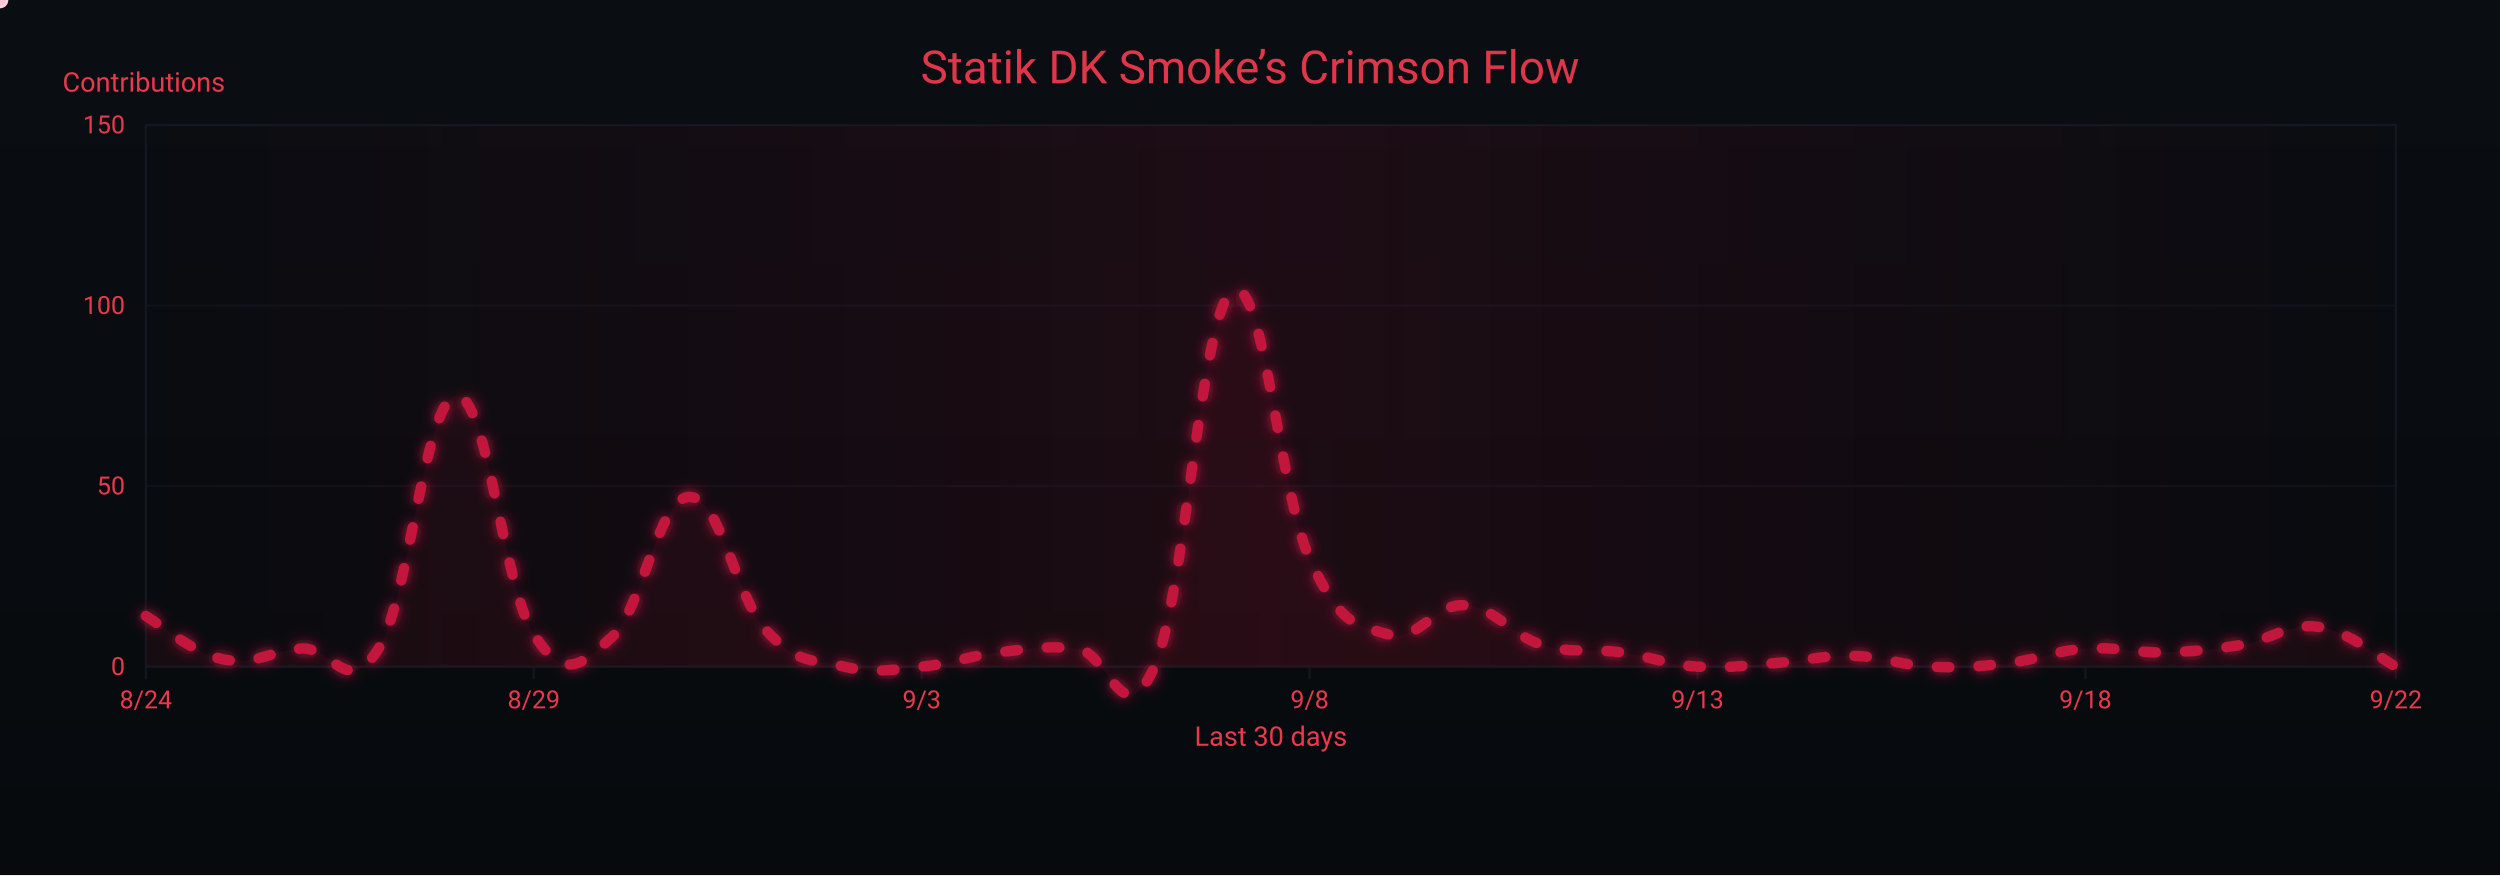
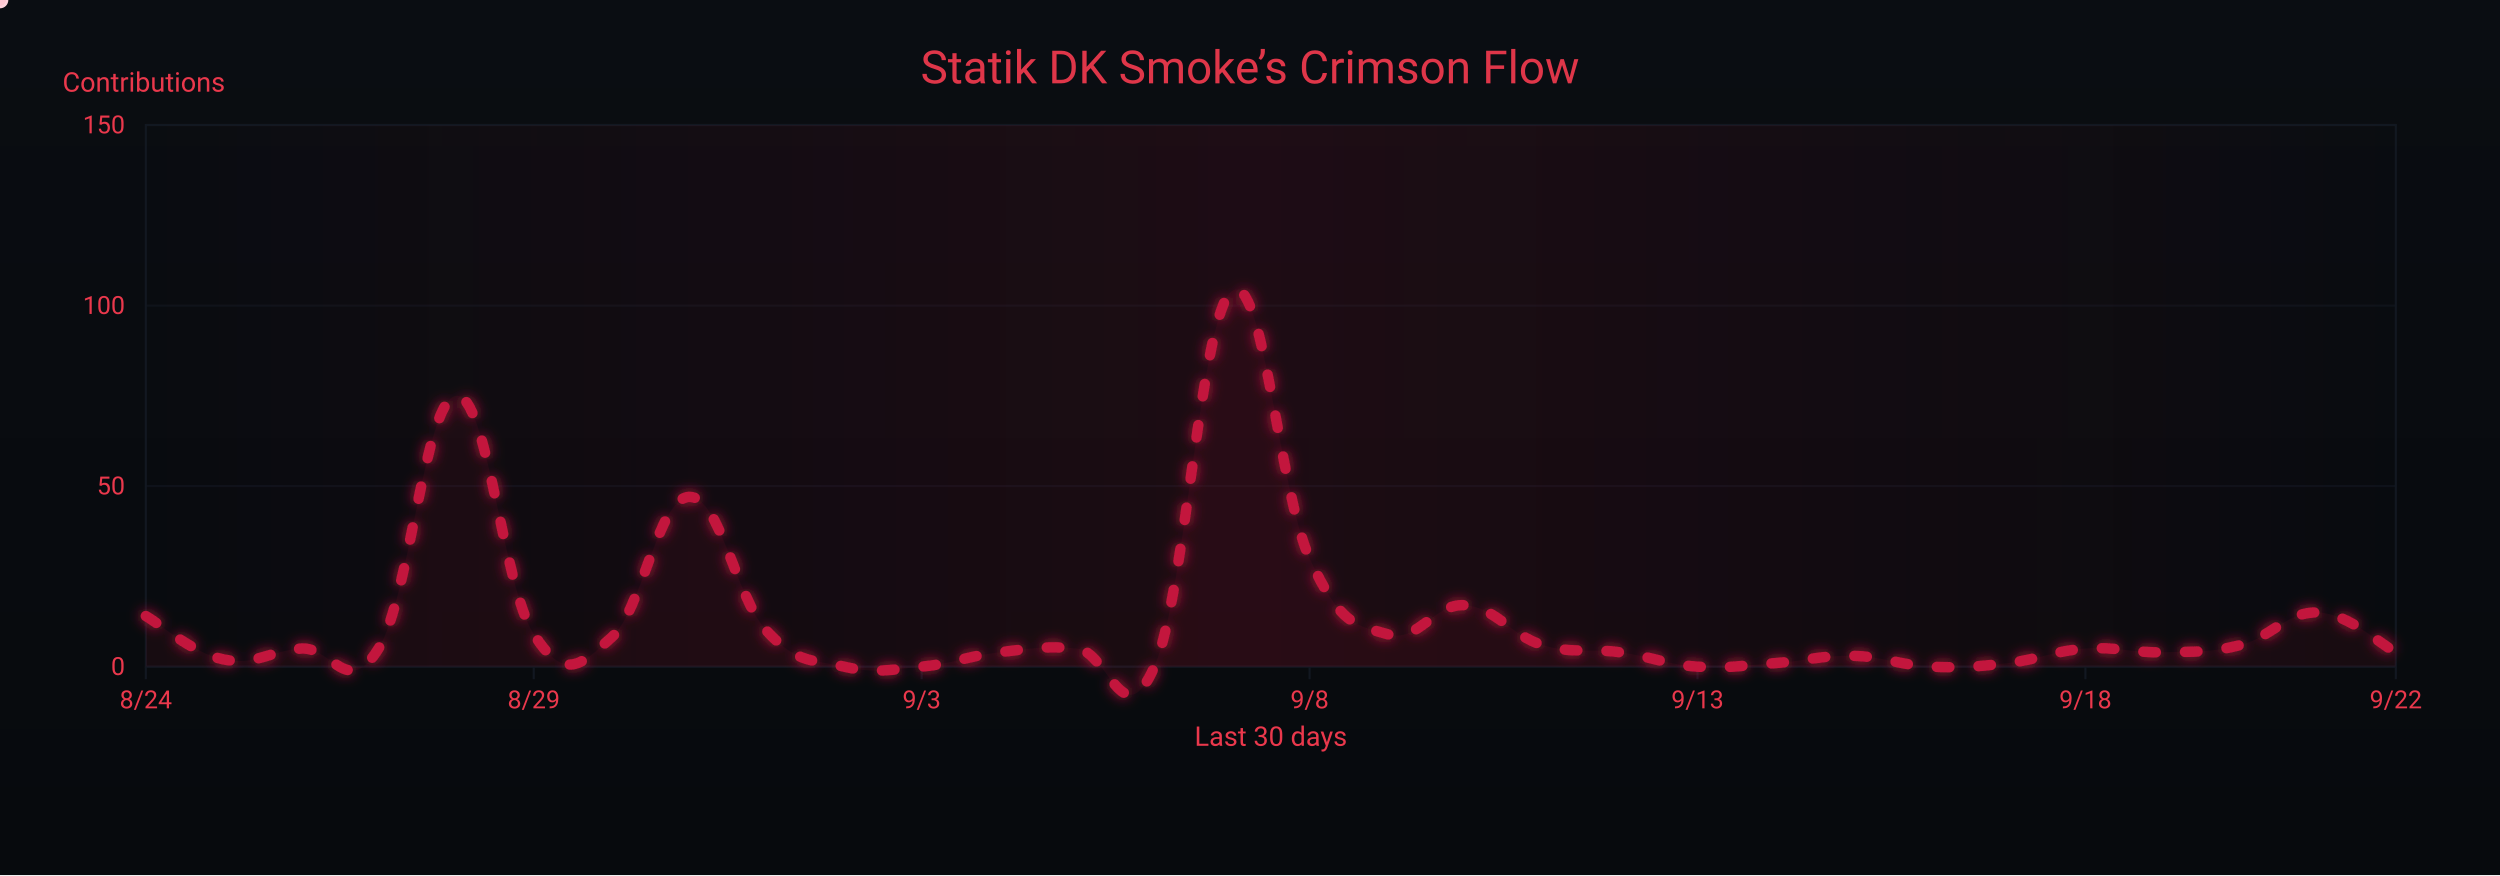
<svg xmlns="http://www.w3.org/2000/svg" width="1200" height="420" viewBox="0 0 1200 420" role="img" aria-label="Crimson Flow Graph">
  <defs>
    <linearGradient id="bgGrad" x1="0" y1="0" x2="0" y2="1">
      <stop offset="0%" stop-color="#0a0d12" />
      <stop offset="100%" stop-color="#070a0d" />
    </linearGradient>
    <filter id="glow">
      <feGaussianBlur stdDeviation="3" result="b1" />
      <feMerge>
        <feMergeNode in="b1" />
        <feMergeNode in="SourceGraphic" />
      </feMerge>
    </filter>
    <linearGradient id="sheen" x1="0" y1="0" x2="1" y2="0">
      <stop offset="0%" stop-color="#9b0e2a" stop-opacity="0" />
      <stop offset="50%" stop-color="#9b0e2a" stop-opacity=".14" />
      <stop offset="100%" stop-color="#9b0e2a" stop-opacity="0" />
      <animateTransform attributeName="gradientTransform" type="translate" from="-1 0" to="1 0" dur="9s" repeatCount="indefinite" />
    </linearGradient>
  </defs>
  <rect width="1200" height="420" fill="url(#bgGrad)" />
  <rect x="70" y="60" width="1080" height="260" fill="none" stroke="#121821" stroke-width="1" />
  <g font-family="ui-sans-serif,system-ui,-apple-system,Segoe UI,Roboto,Ubuntu,Arial" font-size="12">
    <path d="M70,320.0 H1150" stroke="#121821" stroke-width="1" opacity="0.6" />
    <text x="60" y="324.0" text-anchor="end" fill="#ea384c">0</text>
    <path d="M70,233.3 H1150" stroke="#121821" stroke-width="1" opacity="0.6" />
    <text x="60" y="237.3" text-anchor="end" fill="#ea384c">50</text>
    <path d="M70,146.7 H1150" stroke="#121821" stroke-width="1" opacity="0.6" />
    <text x="60" y="150.7" text-anchor="end" fill="#ea384c">100</text>
    <path d="M70,60.0 H1150" stroke="#121821" stroke-width="1" opacity="0.6" />
    <text x="60" y="64.0" text-anchor="end" fill="#ea384c">150</text>
    <text x="30" y="44" fill="#ea384c" font-size="13">Contributions</text>
  </g>
  <g font-family="ui-sans-serif,system-ui,-apple-system,Segoe UI,Roboto,Ubuntu,Arial" font-size="12">
    <path d="M70.0,320 V326" stroke="#121821" stroke-width="1" />
    <text x="70.0" y="340" text-anchor="middle" fill="#ea384c">8/24</text>
    <path d="M256.2,320 V326" stroke="#121821" stroke-width="1" />
    <text x="256.2" y="340" text-anchor="middle" fill="#ea384c">8/29</text>
    <path d="M442.4,320 V326" stroke="#121821" stroke-width="1" />
    <text x="442.4" y="340" text-anchor="middle" fill="#ea384c">9/3</text>
    <path d="M628.6,320 V326" stroke="#121821" stroke-width="1" />
    <text x="628.6" y="340" text-anchor="middle" fill="#ea384c">9/8</text>
    <path d="M814.8,320 V326" stroke="#121821" stroke-width="1" />
    <text x="814.8" y="340" text-anchor="middle" fill="#ea384c">9/13</text>
    <path d="M1001.0,320 V326" stroke="#121821" stroke-width="1" />
    <text x="1001.0" y="340" text-anchor="middle" fill="#ea384c">9/18</text>
    <path d="M1150.0,320 V326" stroke="#121821" stroke-width="1" />
    <text x="1150.0" y="340" text-anchor="middle" fill="#ea384c">9/22</text>
    <text x="610" y="358" text-anchor="middle" fill="#ea384c" font-size="13">Last 30 days</text>
  </g>
  <rect x="70" y="60" width="1080" height="260" fill="url(#sheen)" />
  <text x="600" y="40" text-anchor="middle" font-family="ui-sans-serif,system-ui,-apple-system,Segoe UI,Roboto,Ubuntu,Arial" font-size="22" fill="#ea384c" opacity=".95">Statik DK Smoke’s Crimson Flow</text>
-   <path d="M70.0,295.7 C77.4,299.9 92.3,313.4 107.2,316.5 C122.1,319.7 129.6,312.4 144.5,311.3 C159.4,310.3 166.8,335.6 181.7,311.3 C196.6,287.1 204.1,191.4 219.0,190.0 C233.9,188.6 241.3,281.2 256.2,304.4 C271.1,327.6 278.6,319.3 293.4,306.1 C308.3,293.0 315.8,239.2 330.7,238.5 C345.6,237.8 353.0,286.4 367.9,302.7 C382.8,319.0 390.3,316.5 405.2,320.0 C420.1,323.5 427.5,321.4 442.4,320.0 C457.3,318.6 464.8,314.8 479.7,313.1 C494.6,311.3 502.0,309.9 516.9,311.3 C531.8,312.7 539.2,354.3 554.1,320.0 C569.0,285.7 576.5,150.1 591.4,139.7 C606.3,129.3 613.7,235.1 628.6,268.0 C643.5,300.9 651.0,299.9 665.9,304.4 C680.8,308.9 688.2,289.5 703.1,290.5 C718.0,291.6 725.4,305.1 740.3,309.6 C755.2,314.1 762.7,311.0 777.6,313.1 C792.5,315.1 799.9,319.0 814.8,320.0 C829.7,321.0 837.2,319.3 852.1,318.3 C867.0,317.2 874.4,314.5 889.3,314.8 C904.2,315.1 911.7,319.3 926.6,320.0 C941.4,320.7 948.9,320.0 963.8,318.3 C978.7,316.5 986.1,312.4 1001.0,311.3 C1015.9,310.3 1023.4,313.4 1038.3,313.1 C1053.2,312.7 1060.6,312.0 1075.5,309.6 C1090.4,307.2 1097.9,298.9 1112.8,300.9 C1127.7,303.0 1142.6,316.2 1150.0,320.0 L 1150,320 L 70,320 Z" fill="#7a0f26" opacity=".13">
+   <path d="M70.0,295.7 C77.4,299.9 92.3,313.4 107.2,316.5 C122.1,319.7 129.6,312.4 144.5,311.3 C159.4,310.3 166.8,335.6 181.7,311.3 C196.6,287.1 204.1,191.4 219.0,190.0 C233.9,188.6 241.3,281.2 256.2,304.4 C271.1,327.6 278.6,319.3 293.4,306.1 C308.3,293.0 315.8,239.2 330.7,238.5 C345.6,237.8 353.0,286.4 367.9,302.7 C382.8,319.0 390.3,316.5 405.2,320.0 C420.1,323.5 427.5,321.4 442.4,320.0 C457.3,318.6 464.8,314.8 479.7,313.1 C494.6,311.3 502.0,309.9 516.9,311.3 C531.8,312.7 539.2,354.3 554.1,320.0 C569.0,285.7 576.5,150.1 591.4,139.7 C606.3,129.3 613.7,235.1 628.6,268.0 C643.5,300.9 651.0,299.9 665.9,304.4 C680.8,308.9 688.2,289.5 703.1,290.5 C718.0,291.6 725.4,305.1 740.3,309.6 C755.2,314.1 762.7,311.0 777.6,313.1 C792.5,315.1 799.9,319.0 814.8,320.0 C829.7,321.0 837.2,319.3 852.1,318.3 C867.0,317.2 874.4,314.5 889.3,314.8 C904.2,315.1 911.7,319.3 926.6,320.0 C941.4,320.7 948.9,320.0 963.8,318.3 C978.7,316.5 986.1,312.4 1001.0,311.3 C1015.9,310.3 1023.4,313.4 1038.3,313.1 C1053.2,312.7 1060.6,313.4 1075.5,309.6 C1090.4,305.8 1097.9,293.3 1112.8,294.0 C1127.7,294.7 1142.6,309.3 1150.0,313.1 L 1150,320 L 70,320 Z" fill="#7a0f26" opacity=".13">
    <animate attributeName="opacity" values=".10;.17;.10" dur="6s" repeatCount="indefinite" />
  </path>
-   <path id="curve" d="M70.0,295.7 C77.4,299.9 92.3,313.4 107.2,316.5 C122.1,319.7 129.6,312.4 144.5,311.3 C159.4,310.3 166.8,335.6 181.7,311.3 C196.6,287.1 204.1,191.4 219.0,190.0 C233.9,188.6 241.3,281.2 256.2,304.4 C271.1,327.6 278.6,319.3 293.4,306.1 C308.3,293.0 315.8,239.2 330.7,238.5 C345.6,237.8 353.0,286.4 367.9,302.7 C382.8,319.0 390.3,316.5 405.2,320.0 C420.1,323.5 427.5,321.4 442.4,320.0 C457.3,318.6 464.8,314.8 479.7,313.1 C494.6,311.3 502.0,309.9 516.9,311.3 C531.8,312.7 539.2,354.3 554.1,320.0 C569.0,285.7 576.5,150.1 591.4,139.7 C606.3,129.3 613.7,235.1 628.6,268.0 C643.5,300.9 651.0,299.9 665.9,304.4 C680.8,308.9 688.2,289.5 703.1,290.5 C718.0,291.6 725.4,305.1 740.3,309.6 C755.2,314.1 762.7,311.0 777.6,313.1 C792.5,315.1 799.9,319.0 814.8,320.0 C829.7,321.0 837.2,319.3 852.1,318.3 C867.0,317.2 874.4,314.5 889.3,314.8 C904.2,315.1 911.7,319.3 926.6,320.0 C941.4,320.7 948.9,320.0 963.8,318.3 C978.7,316.5 986.1,312.4 1001.0,311.3 C1015.9,310.3 1023.4,313.4 1038.3,313.1 C1053.2,312.7 1060.6,312.0 1075.5,309.6 C1090.4,307.2 1097.9,298.9 1112.8,300.9 C1127.7,303.0 1142.6,316.2 1150.0,320.0" fill="none" stroke="#c3193d" stroke-width="5" stroke-linecap="round" stroke-linejoin="round" stroke-dasharray="6 14" filter="url(#glow)">
+   <path id="curve" d="M70.0,295.7 C77.4,299.9 92.3,313.4 107.2,316.5 C122.1,319.7 129.6,312.4 144.5,311.3 C159.4,310.3 166.8,335.6 181.7,311.3 C196.6,287.1 204.1,191.4 219.0,190.0 C233.9,188.6 241.3,281.2 256.2,304.4 C271.1,327.6 278.6,319.3 293.4,306.1 C308.3,293.0 315.8,239.2 330.7,238.5 C345.6,237.8 353.0,286.4 367.9,302.7 C382.8,319.0 390.3,316.5 405.2,320.0 C420.1,323.5 427.5,321.4 442.4,320.0 C457.3,318.6 464.8,314.8 479.7,313.1 C494.6,311.3 502.0,309.9 516.9,311.3 C531.8,312.7 539.2,354.3 554.1,320.0 C569.0,285.7 576.5,150.1 591.4,139.7 C606.3,129.3 613.7,235.1 628.6,268.0 C643.5,300.9 651.0,299.9 665.9,304.4 C680.8,308.9 688.2,289.5 703.1,290.5 C718.0,291.6 725.4,305.1 740.3,309.6 C755.2,314.1 762.7,311.0 777.6,313.1 C792.5,315.1 799.9,319.0 814.8,320.0 C829.7,321.0 837.2,319.3 852.1,318.3 C867.0,317.2 874.4,314.5 889.3,314.8 C904.2,315.1 911.7,319.3 926.6,320.0 C941.4,320.7 948.9,320.0 963.8,318.3 C978.7,316.5 986.1,312.4 1001.0,311.3 C1015.9,310.3 1023.4,313.4 1038.3,313.1 C1053.2,312.7 1060.6,313.4 1075.5,309.6 C1090.4,305.8 1097.9,293.3 1112.8,294.0 C1127.7,294.7 1142.6,309.3 1150.0,313.1" fill="none" stroke="#c3193d" stroke-width="5" stroke-linecap="round" stroke-linejoin="round" stroke-dasharray="6 14" filter="url(#glow)">
    <animate attributeName="stroke-dashoffset" values="0;-220" dur="4.8s" repeatCount="indefinite" />
  </path>
  <g fill="#ffd1db">
    <circle r="4">
      <animateMotion dur="7s" rotate="auto" repeatCount="indefinite">
        <mpath href="#curve" />
      </animateMotion>
      <animate attributeName="opacity" values="1;.3;1" dur="2.2s" repeatCount="indefinite" />
    </circle>
    <circle r="3" fill="#ffffff">
      <animateMotion dur="8.2s" begin="1s" rotate="auto" repeatCount="indefinite">
        <mpath href="#curve" />
      </animateMotion>
      <animate attributeName="opacity" values=".7;.2;.7" dur="2.4s" repeatCount="indefinite" />
    </circle>
    <circle r="3" fill="#ffc7d3">
      <animateMotion dur="6s" begin="2s" rotate="auto" repeatCount="indefinite">
        <mpath href="#curve" />
      </animateMotion>
      <animate attributeName="opacity" values=".8;.3;.8" dur="2s" repeatCount="indefinite" />
    </circle>
  </g>
</svg>
